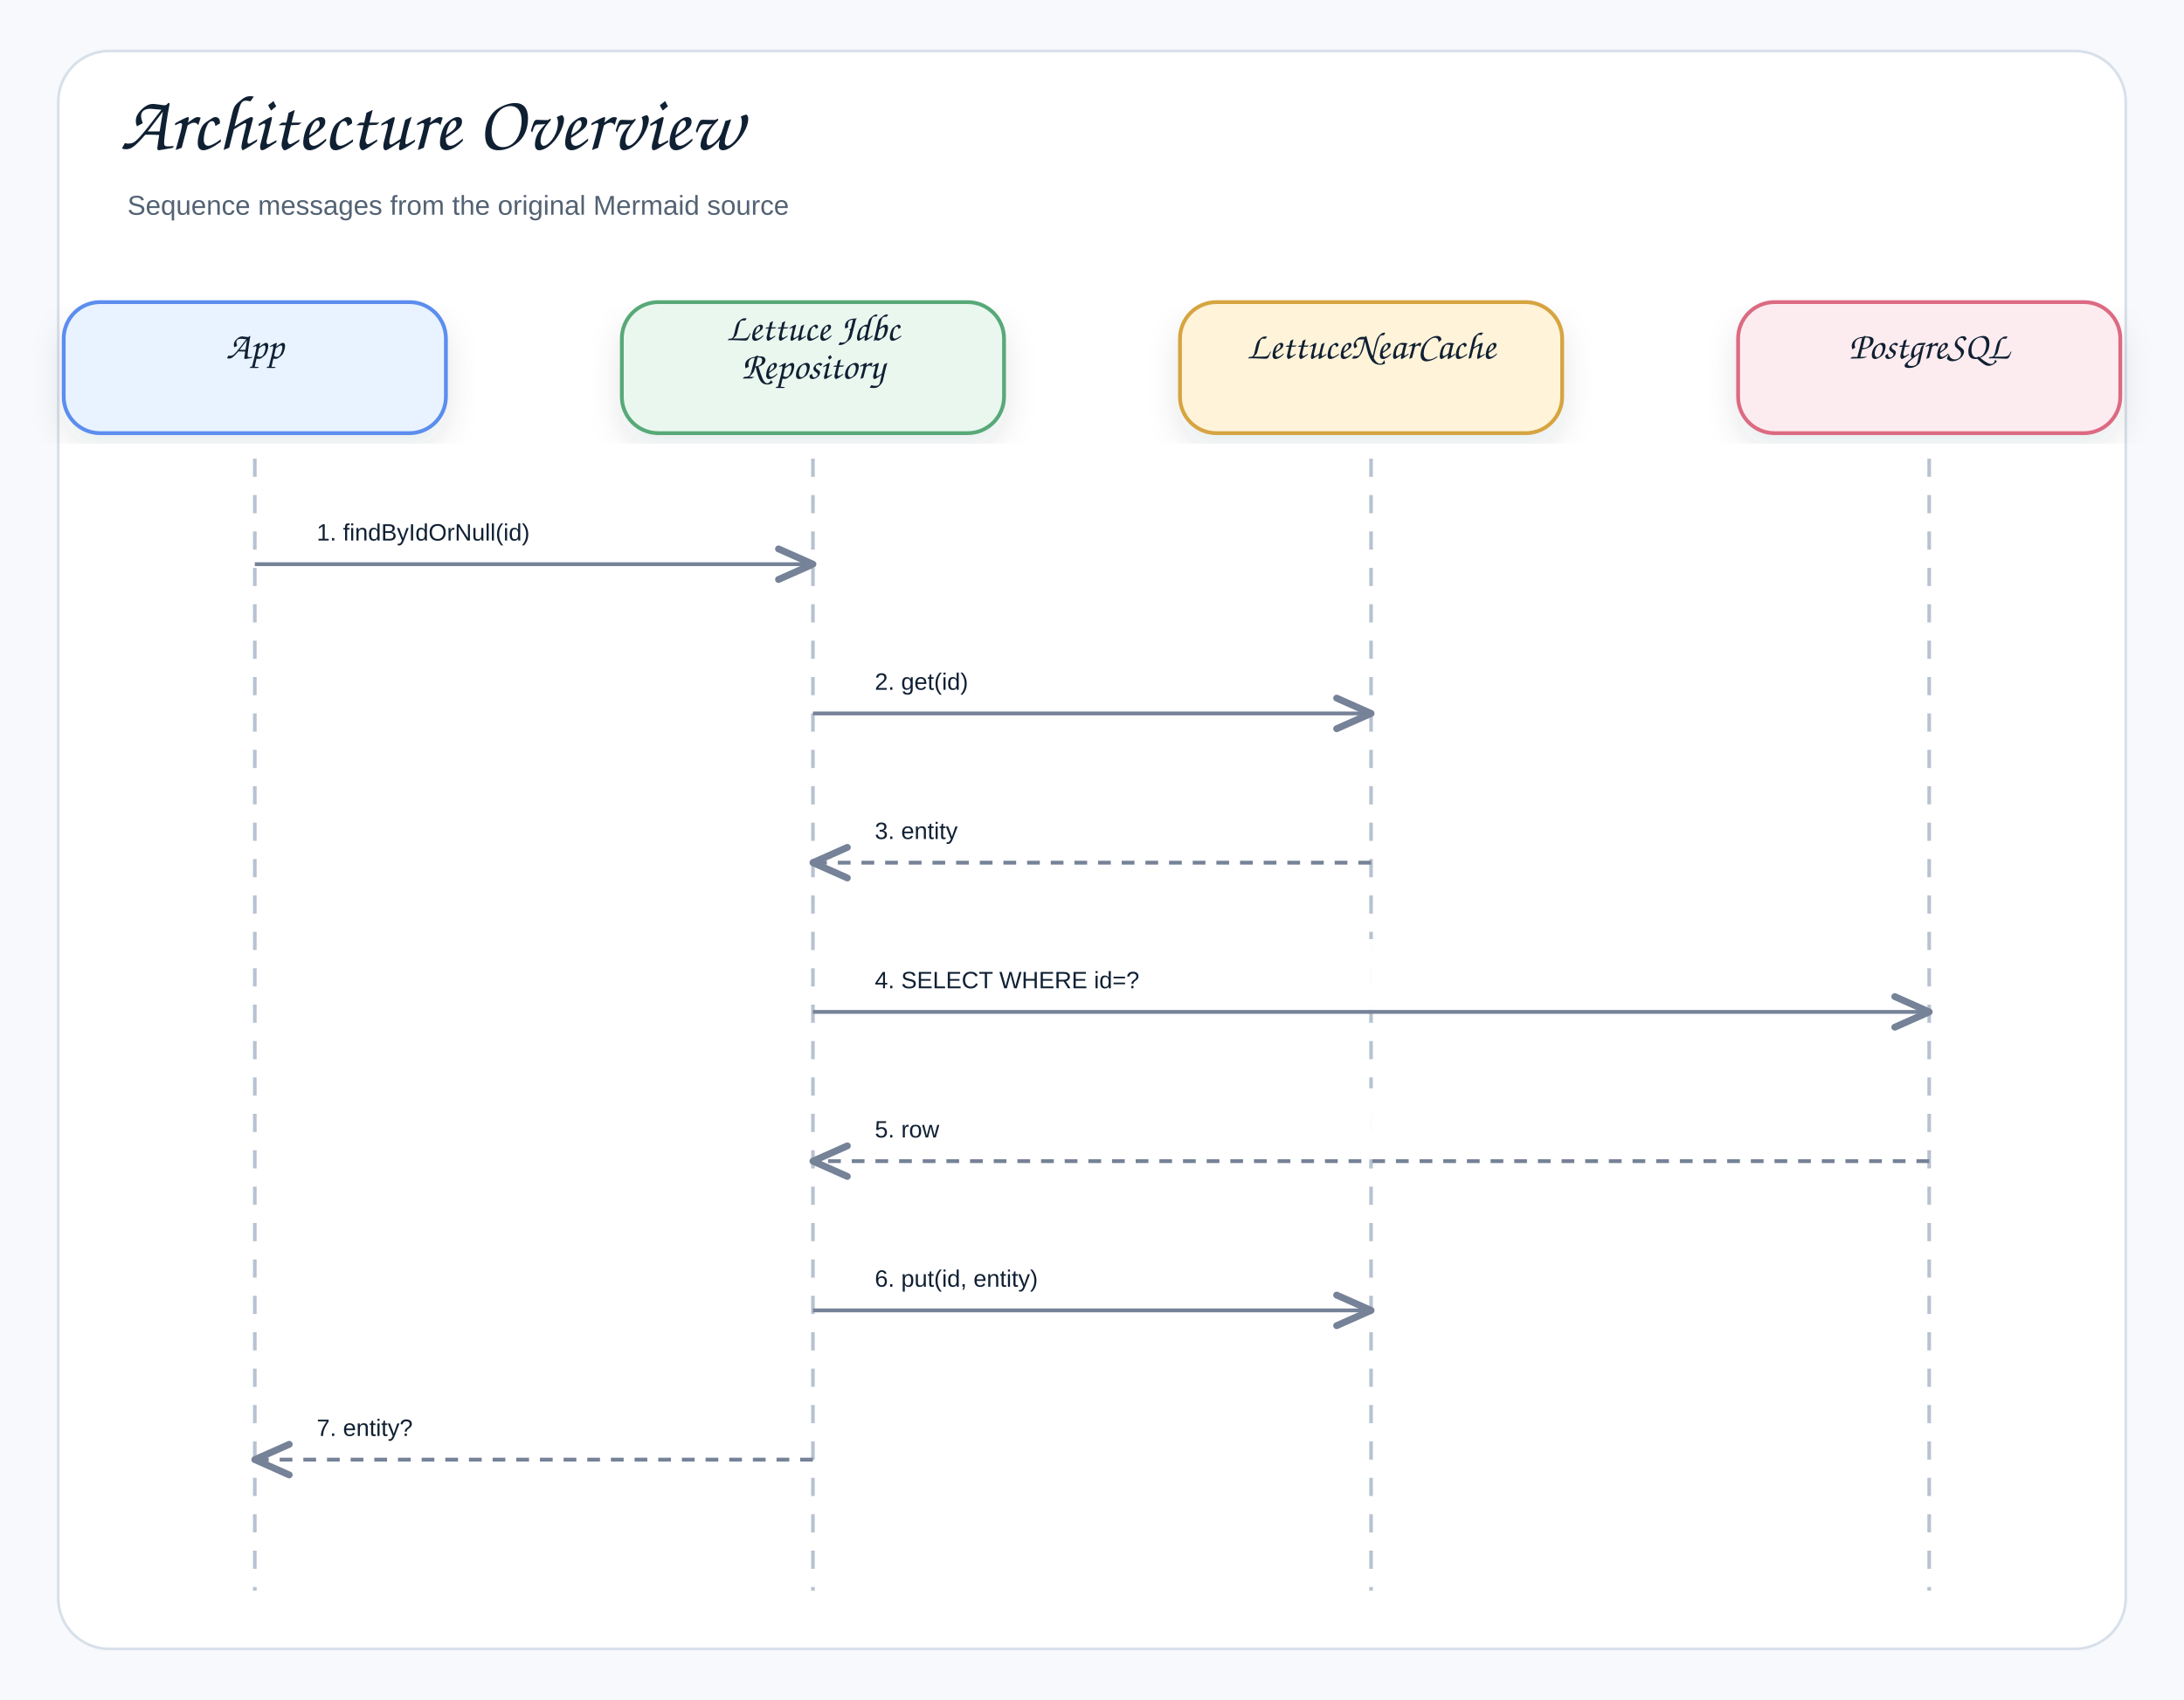
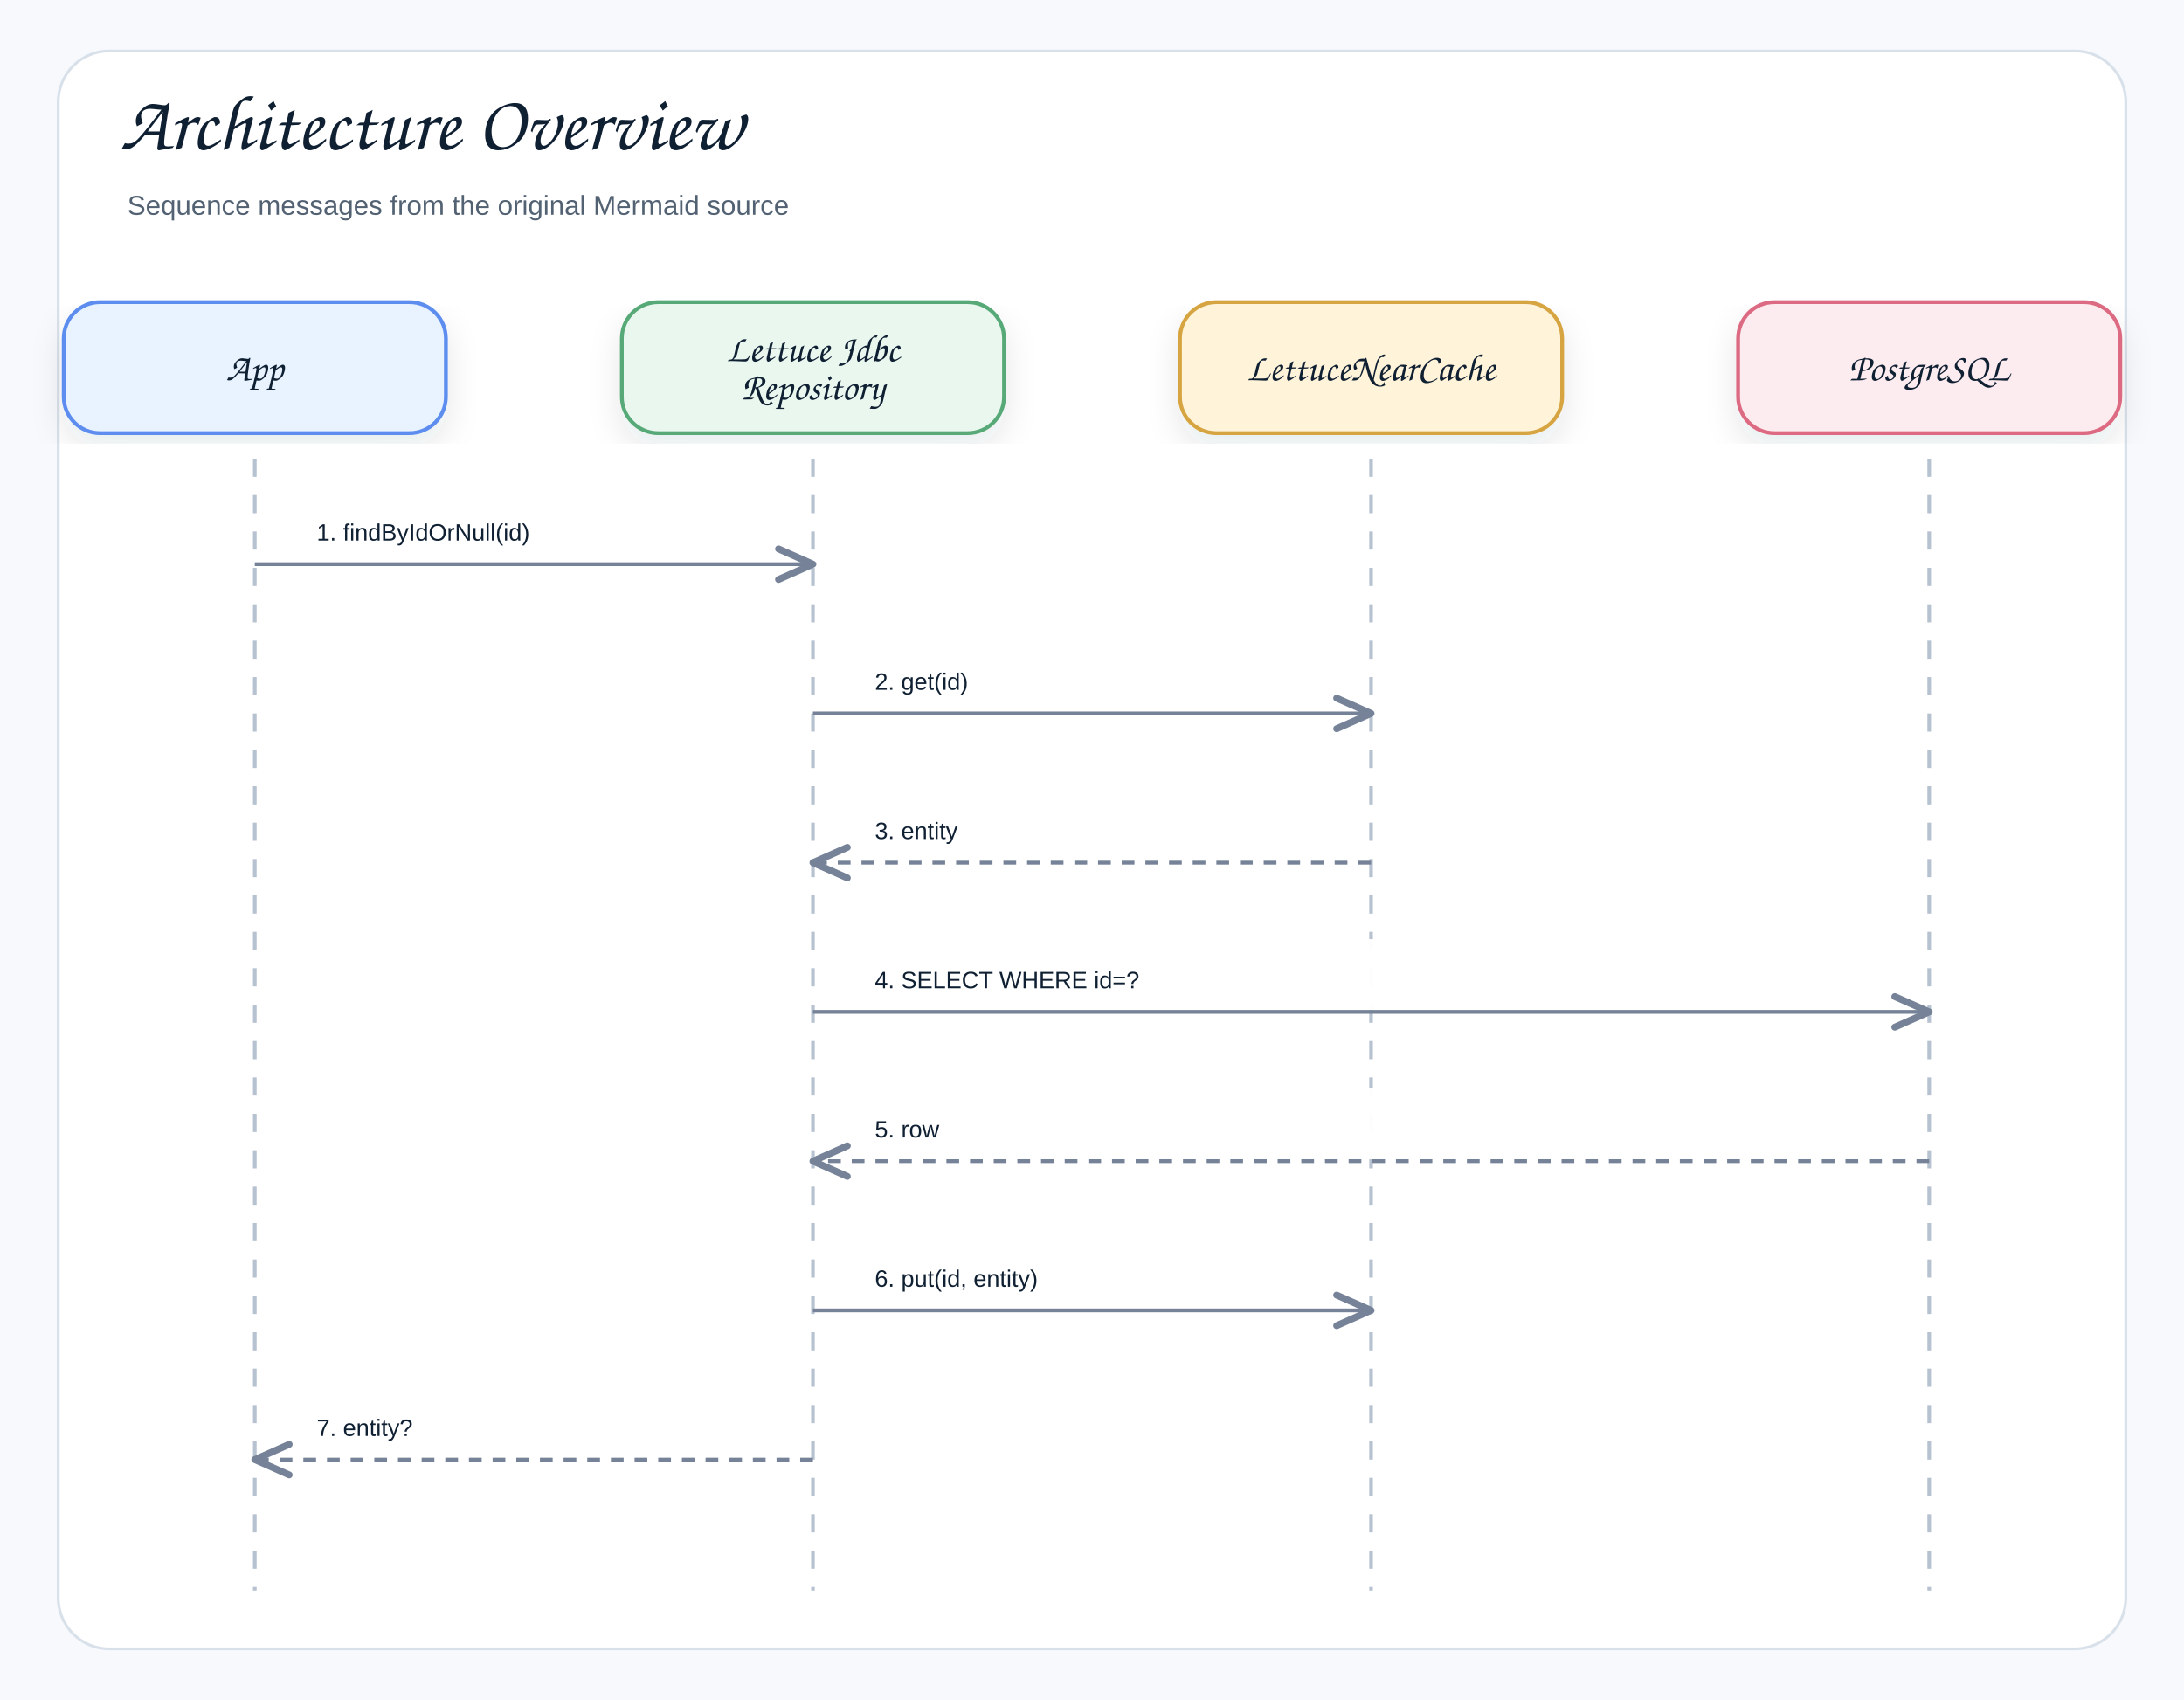
<svg xmlns="http://www.w3.org/2000/svg" width="1200" height="934" viewBox="0 0 1200 934" role="img" aria-label="Architecture Overview">
  <defs>
    <filter id="shadow" x="-8%" y="-8%" width="116%" height="116%">
      <feDropShadow dx="0" dy="8" stdDeviation="9" flood-color="#1f2937" flood-opacity="0.10" />
    </filter>
    <marker id="openArrow" markerWidth="12" markerHeight="10" refX="10" refY="5" orient="auto" markerUnits="strokeWidth">
      <path d="M 1 1 L 10 5 L 1 9" fill="none" stroke="#758297" stroke-width="1.8" stroke-linecap="round" stroke-linejoin="round" />
    </marker>
    <marker id="inherit" markerWidth="14" markerHeight="12" refX="12" refY="6" orient="auto" markerUnits="strokeWidth">
      <path d="M 0 1 L 12 6 L 0 11 Z" fill="#ffffff" stroke="#758297" stroke-width="1.8" />
    </marker>
    <style>
    .canvas{fill:#f7f9fc}.frame{fill:#fff;stroke:#d8e0ea;stroke-width:1.5}
    .title{font-family:"Architects Daughter","Comic Sans MS","Comic Sans",cursive;font-size:43px;font-weight:400;fill:#102033}
    .subtitle{font-family:"Comic Sans MS","Comic Sans","Comic Neue",Arial,sans-serif;font-size:15px;font-weight:400;fill:#536273}
    .label{font-family:"Architects Daughter","Comic Sans MS","Comic Sans",cursive;font-size:25px;font-weight:400;fill:#102033}
    .smallLabel{font-family:"Architects Daughter","Comic Sans MS","Comic Sans",cursive;font-size:21px;font-weight:400;fill:#102033}
    .mono{font-family:"Comic Sans MS","Comic Sans","Comic Neue",Arial,sans-serif;font-size:12px;font-weight:400;fill:#102033}
    .small{font-family:"Comic Sans MS","Comic Sans","Comic Neue",Arial,sans-serif;font-size:12px;font-weight:400;fill:#536273}
    .strong{font-family:"Comic Sans MS","Comic Sans","Comic Neue",Arial,sans-serif;font-size:13px;font-weight:400;fill:#102033}
    .card{stroke-width:2.1;filter:url(#shadow)}.compartment{stroke-width:1.5;fill:none}
    .line{stroke:#758297;stroke-width:2.1;fill:none;marker-end:url(#openArrow)}
    .plainLine{stroke:#758297;stroke-width:2.1;fill:none}
    .dashed{stroke:#758297;stroke-width:2.1;stroke-dasharray:7 6;fill:none;marker-end:url(#openArrow)}
    .inheritLine{stroke:#758297;stroke-width:2.2;fill:none;marker-end:url(#inherit)}
    .implLine{stroke:#758297;stroke-width:2.2;stroke-dasharray:8 7;fill:none;marker-end:url(#inherit)}
  </style>
  </defs>
  <rect class="canvas" width="1200" height="934" />
  <rect class="frame" x="32" y="28" width="1136" height="878" rx="28" />
  <text class="title" x="66" y="82">Architecture Overview</text>
  <text class="subtitle" x="70" y="118">Sequence messages from the original Mermaid source</text>
  <rect class="card" x="35" y="166" width="210" height="72" rx="20" fill="#E8F3FF" stroke="#5B8DEF" />
-   <text class="smallLabel" x="140" y="197" text-anchor="middle">App</text>
+   <text class="smallLabel" x="140" y="209" text-anchor="middle">App</text>
  <line x1="140" y1="252" x2="140" y2="874" stroke="#b7c2d1" stroke-width="2" stroke-dasharray="10 10" />
  <rect class="card" x="341.667" y="166" width="210" height="72" rx="20" fill="#EAF7EF" stroke="#58A978" />
-   <text class="smallLabel" x="446.667" y="187" text-anchor="middle">Lettuce Jdbc</text>
-   <text class="smallLabel" x="446.667" y="208" text-anchor="middle">Repository</text>
+   <text class="smallLabel" x="446.667" y="198.5" text-anchor="middle">Lettuce Jdbc</text>
+   <text class="smallLabel" x="446.667" y="219.5" text-anchor="middle">Repository</text>
  <line x1="446.667" y1="252" x2="446.667" y2="874" stroke="#b7c2d1" stroke-width="2" stroke-dasharray="10 10" />
  <rect class="card" x="648.333" y="166" width="210" height="72" rx="20" fill="#FFF3D9" stroke="#D6A441" />
-   <text class="smallLabel" x="753.333" y="197" text-anchor="middle">LettuceNearCache</text>
+   <text class="smallLabel" x="753.333" y="209" text-anchor="middle">LettuceNearCache</text>
  <line x1="753.333" y1="252" x2="753.333" y2="874" stroke="#b7c2d1" stroke-width="2" stroke-dasharray="10 10" />
  <rect class="card" x="955" y="166" width="210" height="72" rx="20" fill="#FDECEF" stroke="#DC6B82" />
-   <text class="smallLabel" x="1060" y="197" text-anchor="middle">PostgreSQL</text>
+   <text class="smallLabel" x="1060" y="209" text-anchor="middle">PostgreSQL</text>
  <line x1="1060" y1="252" x2="1060" y2="874" stroke="#b7c2d1" stroke-width="2" stroke-dasharray="10 10" />
  <rect x="158" y="270" width="270.667" height="39" rx="12" fill="#ffffff" opacity="0.97" />
  <text class="strong" x="174" y="297" text-anchor="start">1. findByIdOrNull(id)</text>
  <path class="line" d="M140 310 L446.667 310" />
  <rect x="464.667" y="352" width="270.667" height="39" rx="12" fill="#ffffff" opacity="0.97" />
  <text class="strong" x="480.667" y="379" text-anchor="start">2. get(id)</text>
  <path class="line" d="M446.667 392 L753.333 392" />
  <rect x="464.667" y="434" width="270.667" height="39" rx="12" fill="#ffffff" opacity="0.97" />
  <text class="strong" x="480.667" y="461" text-anchor="start">3. entity</text>
  <path class="dashed" d="M753.333 474 L446.667 474" />
  <rect x="464.667" y="516" width="577.333" height="39" rx="12" fill="#ffffff" opacity="0.97" />
  <text class="strong" x="480.667" y="543" text-anchor="start">4. SELECT WHERE id=?</text>
  <path class="line" d="M446.667 556 L1060 556" />
  <rect x="464.667" y="598" width="577.333" height="39" rx="12" fill="#ffffff" opacity="0.97" />
  <text class="strong" x="480.667" y="625" text-anchor="start">5. row</text>
  <path class="dashed" d="M1060 638 L446.667 638" />
  <rect x="464.667" y="680" width="270.667" height="39" rx="12" fill="#ffffff" opacity="0.97" />
  <text class="strong" x="480.667" y="707" text-anchor="start">6. put(id, entity)</text>
  <path class="line" d="M446.667 720 L753.333 720" />
  <rect x="158" y="762" width="270.667" height="39" rx="12" fill="#ffffff" opacity="0.97" />
  <text class="strong" x="174" y="789" text-anchor="start">7. entity?</text>
  <path class="dashed" d="M446.667 802 L140 802" />
</svg>
